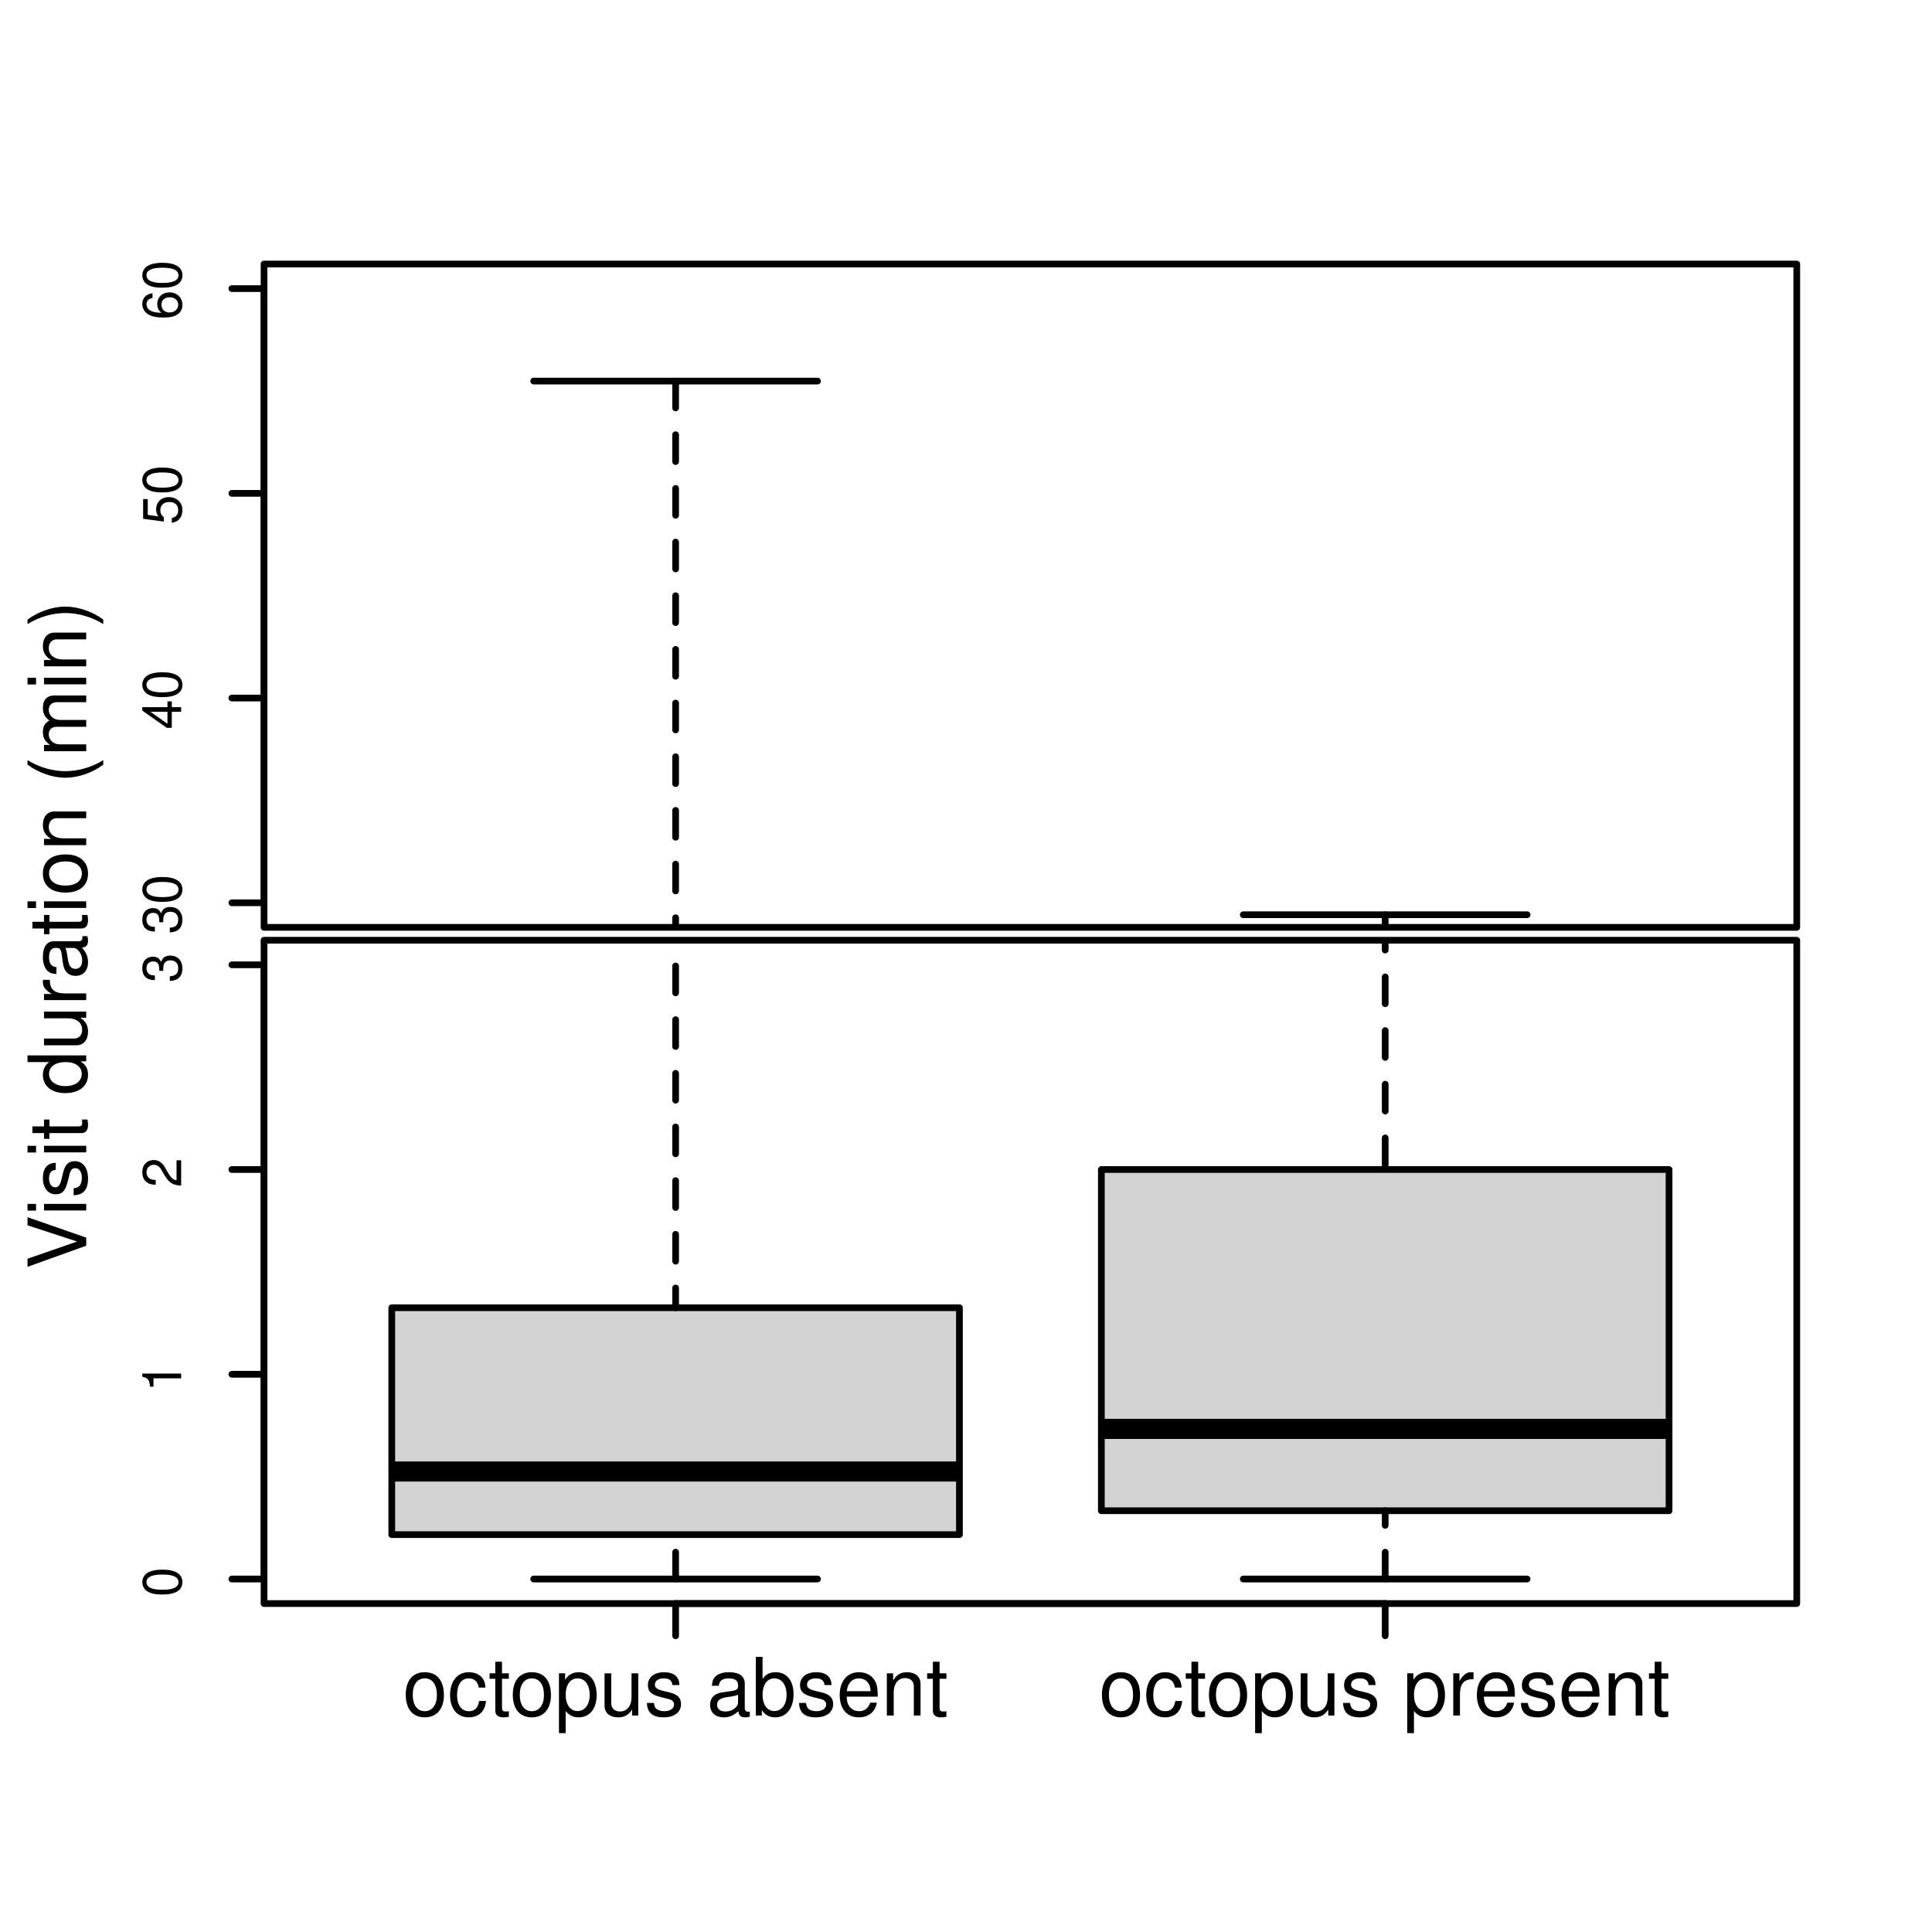
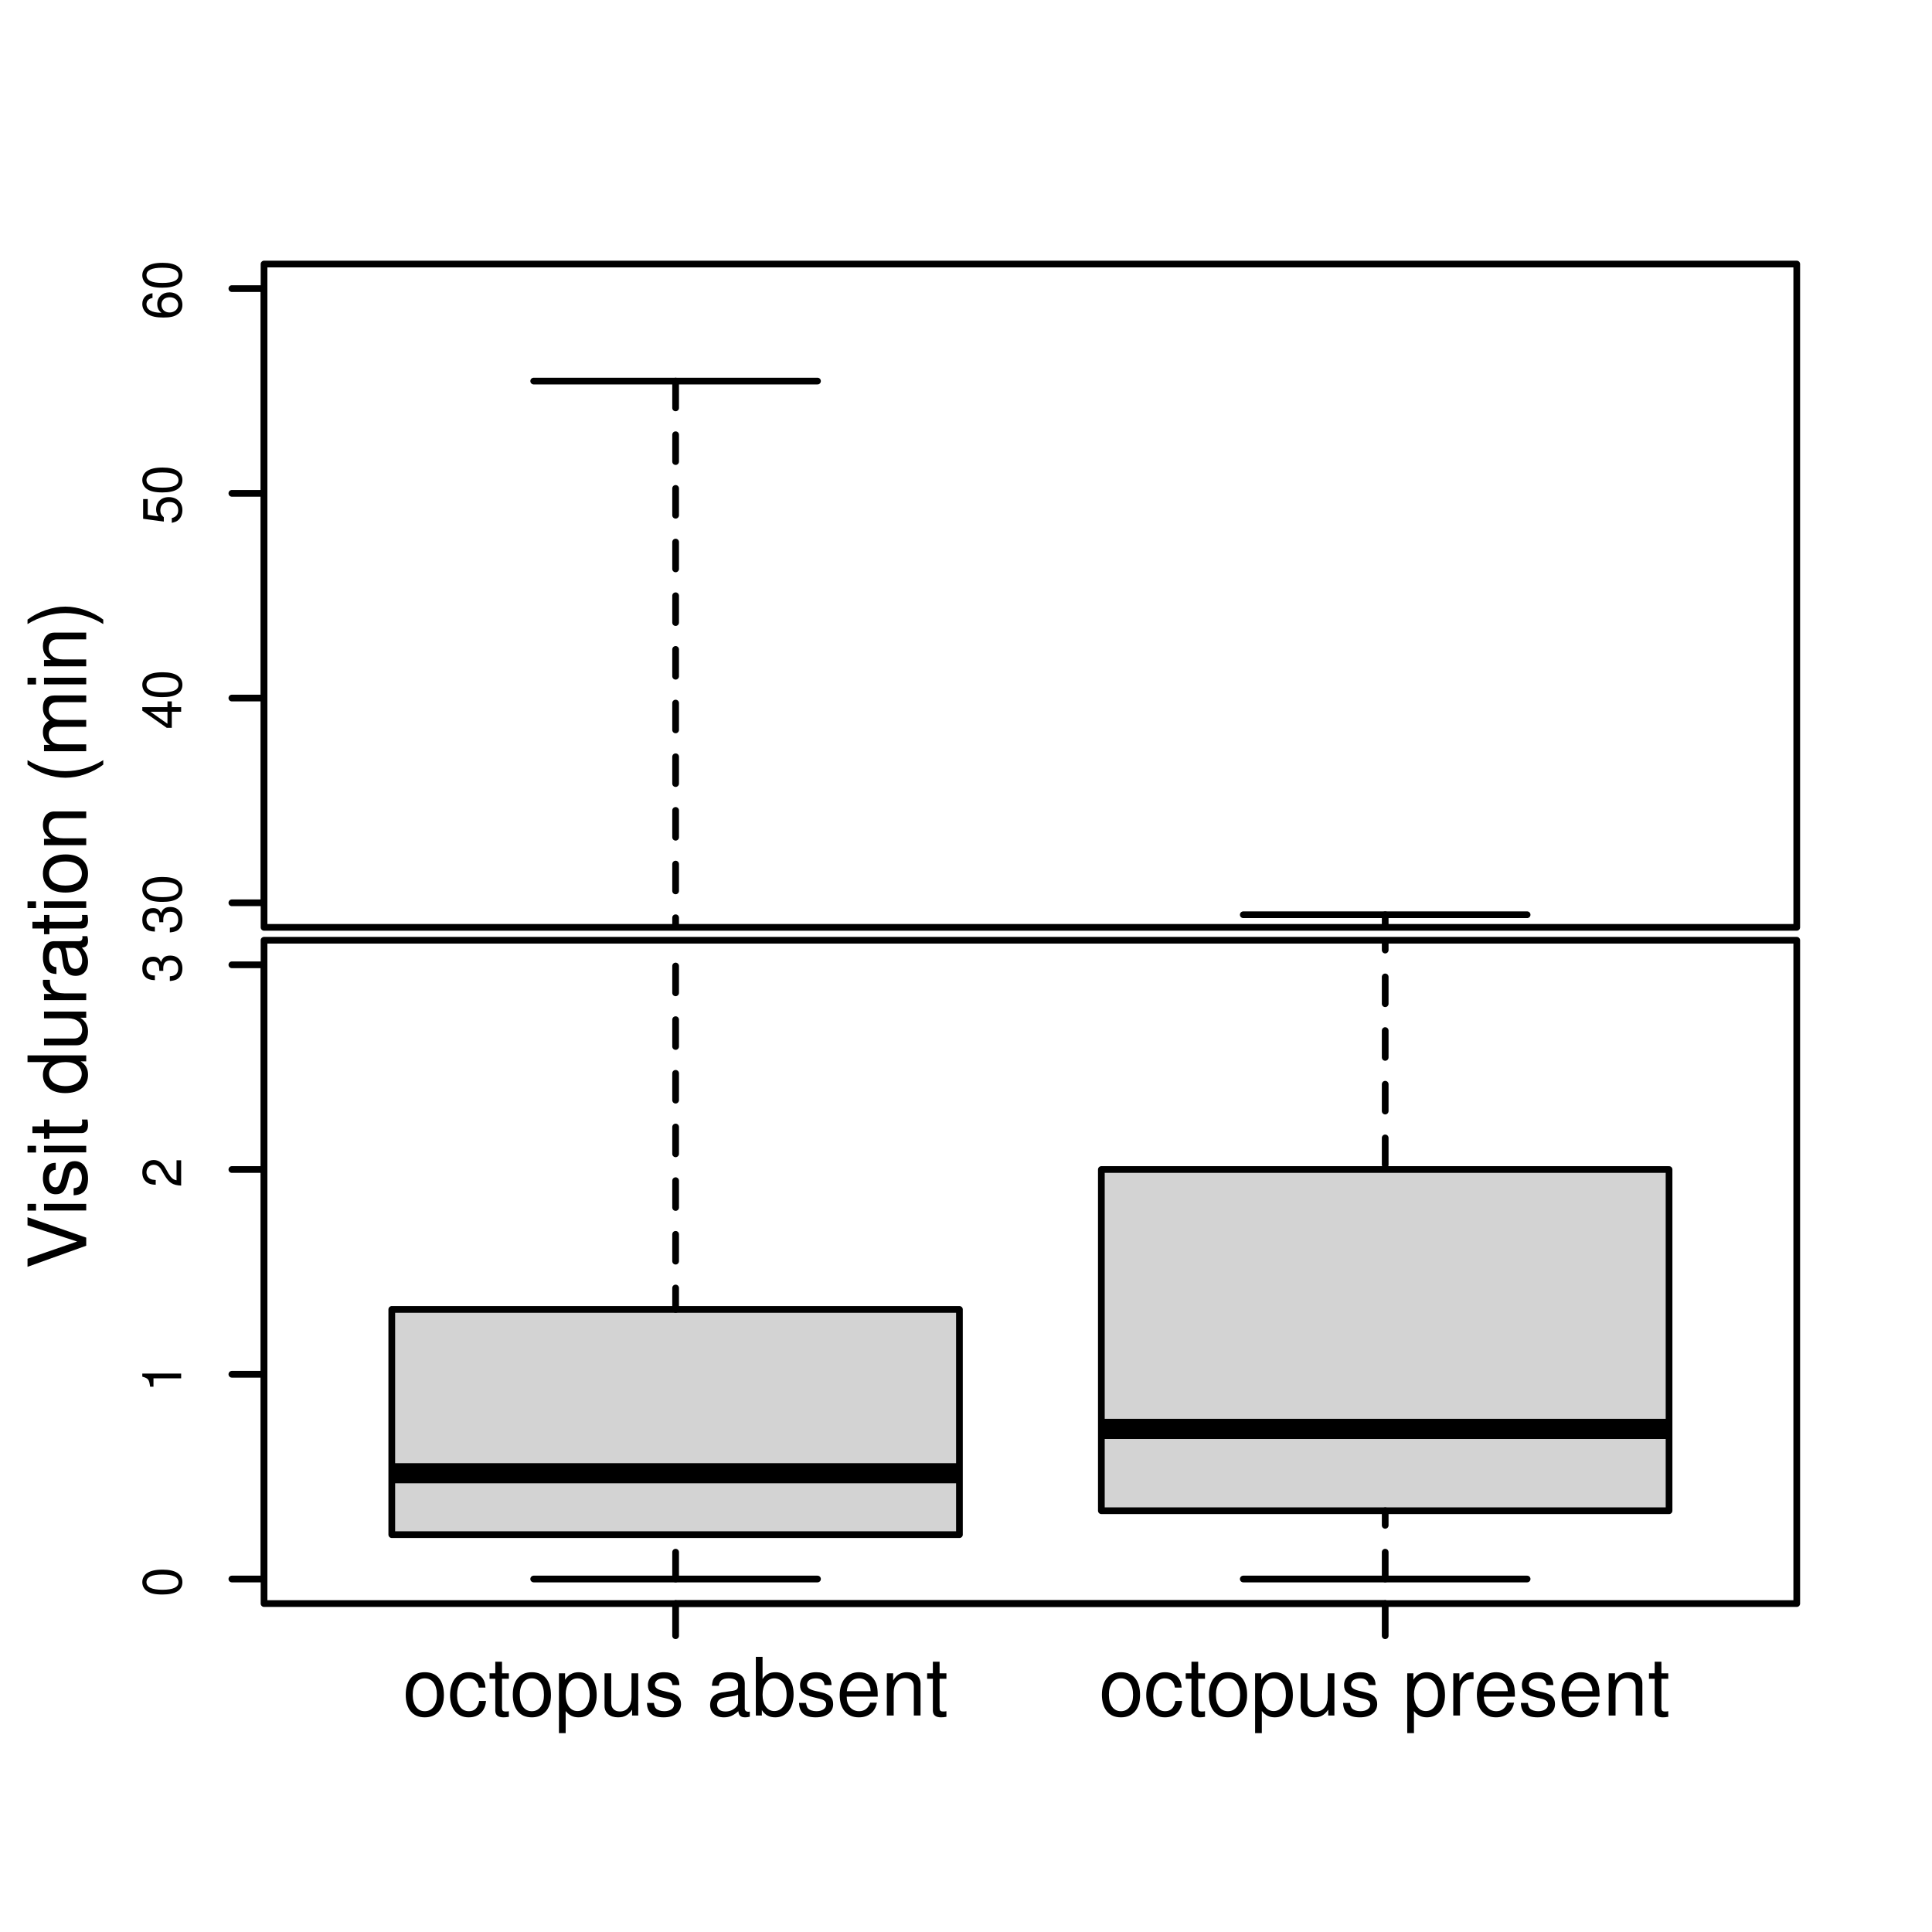
<svg xmlns="http://www.w3.org/2000/svg" xmlns:xlink="http://www.w3.org/1999/xlink" width="216pt" height="216pt" viewBox="0 0 216 216" version="1.1">
  <defs>
    <g>
      <symbol overflow="visible" id="glyph0-0">
        <path style="stroke:none;" d="" />
      </symbol>
      <symbol overflow="visible" id="glyph0-1">
        <path style="stroke:none;" d="M -2 -1.328 L -2 -1.609 C -2 -2.188 -1.734 -2.5 -1.203 -2.5 C -0.656 -2.5 -0.328 -2.172 -0.328 -1.625 C -0.328 -1.031 -0.625 -0.75 -1.266 -0.719 L -1.266 -0.188 C -0.906 -0.219 -0.688 -0.281 -0.484 -0.375 C -0.078 -0.594 0.141 -1.016 0.141 -1.594 C 0.141 -2.469 -0.391 -3.031 -1.219 -3.031 C -1.766 -3.031 -2.062 -2.828 -2.25 -2.312 C -2.406 -2.719 -2.703 -2.906 -3.141 -2.906 C -3.891 -2.906 -4.344 -2.422 -4.344 -1.609 C -4.344 -0.75 -3.859 -0.297 -2.938 -0.281 L -2.938 -0.812 C -3.203 -0.812 -3.359 -0.844 -3.484 -0.906 C -3.734 -1.031 -3.875 -1.297 -3.875 -1.625 C -3.875 -2.094 -3.594 -2.375 -3.125 -2.375 C -2.812 -2.375 -2.641 -2.266 -2.531 -2.031 C -2.469 -1.891 -2.453 -1.688 -2.438 -1.328 Z M -2 -1.328 " />
      </symbol>
      <symbol overflow="visible" id="glyph0-2">
        <path style="stroke:none;" d="M -4.344 -1.656 C -4.344 -1.25 -4.156 -0.891 -3.859 -0.672 C -3.484 -0.391 -2.906 -0.266 -2.094 -0.266 C -0.641 -0.266 0.141 -0.734 0.141 -1.656 C 0.141 -2.547 -0.641 -3.047 -2.062 -3.047 C -2.906 -3.047 -3.469 -2.906 -3.859 -2.625 C -4.156 -2.406 -4.344 -2.047 -4.344 -1.656 Z M -3.875 -1.656 C -3.875 -2.219 -3.281 -2.5 -2.109 -2.5 C -0.875 -2.5 -0.297 -2.219 -0.297 -1.641 C -0.297 -1.078 -0.906 -0.797 -2.094 -0.797 C -3.281 -0.797 -3.875 -1.078 -3.875 -1.656 Z M -3.875 -1.656 " />
      </symbol>
      <symbol overflow="visible" id="glyph0-3">
        <path style="stroke:none;" d="M -1.047 -1.969 L 0 -1.969 L 0 -2.484 L -1.047 -2.484 L -1.047 -3.125 L -1.531 -3.125 L -1.531 -2.484 L -4.344 -2.484 L -4.344 -2.094 L -1.609 -0.172 L -1.047 -0.172 Z M -1.531 -1.969 L -1.531 -0.625 L -3.438 -1.969 Z M -1.531 -1.969 " />
      </symbol>
      <symbol overflow="visible" id="glyph0-4">
        <path style="stroke:none;" d="M -4.25 -2.859 L -4.25 -0.656 L -1.938 -0.344 L -1.938 -0.828 C -2.234 -1.078 -2.328 -1.281 -2.328 -1.609 C -2.328 -2.188 -1.938 -2.531 -1.312 -2.531 C -0.703 -2.531 -0.328 -2.188 -0.328 -1.609 C -0.328 -1.141 -0.562 -0.859 -1.047 -0.734 L -1.047 -0.203 C -0.703 -0.281 -0.531 -0.344 -0.375 -0.469 C -0.047 -0.703 0.141 -1.141 0.141 -1.625 C 0.141 -2.484 -0.484 -3.078 -1.391 -3.078 C -2.219 -3.078 -2.797 -2.516 -2.797 -1.703 C -2.797 -1.406 -2.719 -1.156 -2.547 -0.922 L -3.734 -1.094 L -3.734 -2.859 Z M -4.25 -2.859 " />
      </symbol>
      <symbol overflow="visible" id="glyph0-5">
        <path style="stroke:none;" d="M -3.203 -2.984 C -3.922 -2.891 -4.344 -2.438 -4.344 -1.781 C -4.344 -1.312 -4.109 -0.891 -3.719 -0.641 C -3.297 -0.375 -2.766 -0.266 -1.984 -0.266 C -1.25 -0.266 -0.781 -0.359 -0.406 -0.625 C -0.047 -0.844 0.141 -1.219 0.141 -1.688 C 0.141 -2.5 -0.469 -3.078 -1.312 -3.078 C -2.109 -3.078 -2.672 -2.531 -2.672 -1.781 C -2.672 -1.359 -2.516 -1.031 -2.203 -0.797 C -3.281 -0.797 -3.875 -1.141 -3.875 -1.75 C -3.875 -2.125 -3.625 -2.375 -3.203 -2.453 Z M -2.203 -1.703 C -2.203 -2.219 -1.844 -2.531 -1.266 -2.531 C -0.719 -2.531 -0.328 -2.172 -0.328 -1.688 C -0.328 -1.203 -0.75 -0.828 -1.297 -0.828 C -1.844 -0.828 -2.203 -1.188 -2.203 -1.703 Z M -2.203 -1.703 " />
      </symbol>
      <symbol overflow="visible" id="glyph0-6">
        <path style="stroke:none;" d="M -3.094 -1.547 L 0 -1.547 L 0 -2.078 L -4.344 -2.078 L -4.344 -1.734 C -3.672 -1.547 -3.578 -1.422 -3.469 -0.609 L -3.094 -0.609 Z M -3.094 -1.547 " />
      </symbol>
      <symbol overflow="visible" id="glyph0-7">
        <path style="stroke:none;" d="M -0.516 -3.031 L -0.516 -0.797 C -0.875 -0.859 -1.109 -1.047 -1.422 -1.562 L -1.766 -2.172 C -2.094 -2.766 -2.531 -3.062 -3.078 -3.062 C -3.438 -3.062 -3.766 -2.922 -4 -2.672 C -4.234 -2.422 -4.344 -2.109 -4.344 -1.703 C -4.344 -1.156 -4.141 -0.766 -3.781 -0.531 C -3.547 -0.375 -3.281 -0.312 -2.844 -0.297 L -2.844 -0.828 C -3.125 -0.844 -3.312 -0.875 -3.453 -0.953 C -3.719 -1.094 -3.875 -1.375 -3.875 -1.688 C -3.875 -2.172 -3.531 -2.531 -3.062 -2.531 C -2.719 -2.531 -2.406 -2.328 -2.203 -1.953 L -1.875 -1.391 C -1.359 -0.516 -0.953 -0.25 0 -0.203 L 0 -3.031 Z M -0.516 -3.031 " />
      </symbol>
      <symbol overflow="visible" id="glyph1-0">
        <path style="stroke:none;" d="" />
      </symbol>
      <symbol overflow="visible" id="glyph1-1">
        <path style="stroke:none;" d="M 2.453 -4.844 C 1.109 -4.844 0.328 -3.906 0.328 -2.328 C 0.328 -0.734 1.109 0.203 2.453 0.203 C 3.781 0.203 4.594 -0.734 4.594 -2.281 C 4.594 -3.922 3.812 -4.844 2.453 -4.844 Z M 2.453 -4.156 C 3.297 -4.156 3.812 -3.469 3.812 -2.297 C 3.812 -1.172 3.281 -0.484 2.453 -0.484 C 1.625 -0.484 1.109 -1.172 1.109 -2.328 C 1.109 -3.469 1.625 -4.156 2.453 -4.156 Z M 2.453 -4.156 " />
      </symbol>
      <symbol overflow="visible" id="glyph1-2">
        <path style="stroke:none;" d="M 4.234 -3.125 C 4.203 -3.594 4.109 -3.891 3.922 -4.156 C 3.594 -4.594 3.031 -4.844 2.375 -4.844 C 1.094 -4.844 0.281 -3.844 0.281 -2.281 C 0.281 -0.75 1.094 0.203 2.359 0.203 C 3.484 0.203 4.203 -0.469 4.297 -1.625 L 3.531 -1.625 C 3.406 -0.859 3.031 -0.484 2.391 -0.484 C 1.562 -0.484 1.062 -1.156 1.062 -2.281 C 1.062 -3.453 1.547 -4.156 2.359 -4.156 C 3 -4.156 3.391 -3.781 3.484 -3.125 Z M 4.234 -3.125 " />
      </symbol>
      <symbol overflow="visible" id="glyph1-3">
        <path style="stroke:none;" d="M 2.281 -4.719 L 1.516 -4.719 L 1.516 -6.016 L 0.766 -6.016 L 0.766 -4.719 L 0.125 -4.719 L 0.125 -4.109 L 0.766 -4.109 L 0.766 -0.547 C 0.766 -0.047 1.094 0.203 1.672 0.203 C 1.875 0.203 2.031 0.188 2.281 0.141 L 2.281 -0.484 C 2.172 -0.453 2.078 -0.453 1.922 -0.453 C 1.609 -0.453 1.516 -0.547 1.516 -0.875 L 1.516 -4.109 L 2.281 -4.109 Z M 2.281 -4.719 " />
      </symbol>
      <symbol overflow="visible" id="glyph1-4">
        <path style="stroke:none;" d="M 0.484 1.969 L 1.234 1.969 L 1.234 -0.5 C 1.641 -0.016 2.078 0.203 2.688 0.203 C 3.922 0.203 4.703 -0.781 4.703 -2.281 C 4.703 -3.859 3.938 -4.844 2.688 -4.844 C 2.047 -4.844 1.531 -4.562 1.172 -4 L 1.172 -4.719 L 0.484 -4.719 Z M 2.562 -4.156 C 3.391 -4.156 3.922 -3.422 3.922 -2.297 C 3.922 -1.219 3.375 -0.5 2.562 -0.5 C 1.75 -0.5 1.234 -1.219 1.234 -2.328 C 1.234 -3.422 1.75 -4.156 2.562 -4.156 Z M 2.562 -4.156 " />
      </symbol>
      <symbol overflow="visible" id="glyph1-5">
        <path style="stroke:none;" d="M 4.344 0 L 4.344 -4.719 L 3.594 -4.719 L 3.594 -2.047 C 3.594 -1.078 3.094 -0.453 2.297 -0.453 C 1.703 -0.453 1.328 -0.812 1.328 -1.375 L 1.328 -4.719 L 0.578 -4.719 L 0.578 -1.078 C 0.578 -0.297 1.172 0.203 2.094 0.203 C 2.781 0.203 3.219 -0.031 3.656 -0.656 L 3.656 0 Z M 4.344 0 " />
      </symbol>
      <symbol overflow="visible" id="glyph1-6">
        <path style="stroke:none;" d="M 3.938 -3.406 C 3.938 -4.328 3.328 -4.844 2.234 -4.844 C 1.141 -4.844 0.422 -4.281 0.422 -3.406 C 0.422 -2.672 0.797 -2.328 1.922 -2.047 L 2.625 -1.875 C 3.141 -1.75 3.344 -1.562 3.344 -1.234 C 3.344 -0.781 2.906 -0.484 2.25 -0.484 C 1.844 -0.484 1.5 -0.609 1.312 -0.797 C 1.203 -0.938 1.141 -1.078 1.094 -1.406 L 0.312 -1.406 C 0.344 -0.312 0.953 0.203 2.188 0.203 C 3.375 0.203 4.125 -0.375 4.125 -1.281 C 4.125 -1.984 3.734 -2.375 2.797 -2.594 L 2.078 -2.766 C 1.469 -2.922 1.203 -3.109 1.203 -3.453 C 1.203 -3.891 1.594 -4.156 2.203 -4.156 C 2.812 -4.156 3.125 -3.891 3.156 -3.406 Z M 3.938 -3.406 " />
      </symbol>
      <symbol overflow="visible" id="glyph1-7">
        <path style="stroke:none;" d="" />
      </symbol>
      <symbol overflow="visible" id="glyph1-8">
        <path style="stroke:none;" d="M 4.812 -0.438 C 4.734 -0.422 4.703 -0.422 4.656 -0.422 C 4.391 -0.422 4.25 -0.562 4.25 -0.797 L 4.25 -3.562 C 4.25 -4.406 3.641 -4.844 2.469 -4.844 C 1.781 -4.844 1.234 -4.656 0.906 -4.297 C 0.688 -4.062 0.609 -3.781 0.578 -3.328 L 1.344 -3.328 C 1.406 -3.891 1.75 -4.156 2.453 -4.156 C 3.125 -4.156 3.5 -3.906 3.5 -3.453 L 3.5 -3.266 C 3.484 -2.938 3.328 -2.812 2.719 -2.734 C 1.656 -2.594 1.5 -2.562 1.203 -2.453 C 0.656 -2.219 0.375 -1.797 0.375 -1.188 C 0.375 -0.328 0.969 0.203 1.922 0.203 C 2.516 0.203 3 0 3.531 -0.484 C 3.578 0 3.812 0.203 4.297 0.203 C 4.469 0.203 4.562 0.188 4.812 0.125 Z M 3.5 -1.484 C 3.5 -1.234 3.422 -1.078 3.203 -0.875 C 2.891 -0.594 2.531 -0.453 2.094 -0.453 C 1.5 -0.453 1.156 -0.734 1.156 -1.203 C 1.156 -1.703 1.484 -1.953 2.297 -2.062 C 3.094 -2.172 3.25 -2.219 3.5 -2.328 Z M 3.5 -1.484 " />
      </symbol>
      <symbol overflow="visible" id="glyph1-9">
        <path style="stroke:none;" d="M 0.484 -6.562 L 0.484 0 L 1.156 0 L 1.156 -0.609 C 1.516 -0.047 2 0.203 2.656 0.203 C 3.891 0.203 4.703 -0.812 4.703 -2.375 C 4.703 -3.906 3.938 -4.844 2.688 -4.844 C 2.047 -4.844 1.578 -4.609 1.234 -4.078 L 1.234 -6.562 Z M 2.547 -4.156 C 3.391 -4.156 3.922 -3.422 3.922 -2.297 C 3.922 -1.219 3.359 -0.5 2.547 -0.5 C 1.75 -0.5 1.234 -1.219 1.234 -2.328 C 1.234 -3.422 1.75 -4.156 2.547 -4.156 Z M 2.547 -4.156 " />
      </symbol>
      <symbol overflow="visible" id="glyph1-10">
        <path style="stroke:none;" d="M 4.609 -2.109 C 4.609 -2.828 4.562 -3.266 4.422 -3.609 C 4.125 -4.391 3.406 -4.844 2.516 -4.844 C 1.203 -4.844 0.359 -3.859 0.359 -2.297 C 0.359 -0.734 1.172 0.203 2.5 0.203 C 3.578 0.203 4.328 -0.406 4.516 -1.438 L 3.766 -1.438 C 3.562 -0.812 3.125 -0.484 2.531 -0.484 C 2.047 -0.484 1.641 -0.703 1.391 -1.094 C 1.219 -1.375 1.156 -1.641 1.141 -2.109 Z M 1.156 -2.719 C 1.219 -3.594 1.75 -4.156 2.516 -4.156 C 3.281 -4.156 3.812 -3.562 3.812 -2.719 Z M 1.156 -2.719 " />
      </symbol>
      <symbol overflow="visible" id="glyph1-11">
        <path style="stroke:none;" d="M 0.625 -4.719 L 0.625 0 L 1.391 0 L 1.391 -2.594 C 1.391 -3.562 1.891 -4.188 2.656 -4.188 C 3.266 -4.188 3.641 -3.828 3.641 -3.266 L 3.641 0 L 4.391 0 L 4.391 -3.562 C 4.391 -4.344 3.797 -4.844 2.891 -4.844 C 2.188 -4.844 1.734 -4.578 1.328 -3.922 L 1.328 -4.719 Z M 0.625 -4.719 " />
      </symbol>
      <symbol overflow="visible" id="glyph1-12">
        <path style="stroke:none;" d="M 0.625 -4.719 L 0.625 0 L 1.375 0 L 1.375 -2.453 C 1.391 -3.578 1.859 -4.094 2.891 -4.062 L 2.891 -4.828 C 2.766 -4.844 2.688 -4.844 2.594 -4.844 C 2.109 -4.844 1.75 -4.562 1.312 -3.859 L 1.312 -4.719 Z M 0.625 -4.719 " />
      </symbol>
      <symbol overflow="visible" id="glyph2-0">
        <path style="stroke:none;" d="" />
      </symbol>
      <symbol overflow="visible" id="glyph2-1">
        <path style="stroke:none;" d="M 0 -3.531 L -6.562 -5.812 L -6.562 -4.906 L -1.016 -3.094 L -6.562 -1.172 L -6.562 -0.266 L 0 -2.625 Z M 0 -3.531 " />
      </symbol>
      <symbol overflow="visible" id="glyph2-2">
        <path style="stroke:none;" d="M -4.719 -1.344 L -4.719 -0.609 L 0 -0.609 L 0 -1.344 Z M -6.562 -1.344 L -6.562 -0.594 L -5.609 -0.594 L -5.609 -1.344 Z M -6.562 -1.344 " />
      </symbol>
      <symbol overflow="visible" id="glyph2-3">
        <path style="stroke:none;" d="M -3.406 -3.938 C -4.328 -3.938 -4.844 -3.328 -4.844 -2.234 C -4.844 -1.141 -4.281 -0.422 -3.406 -0.422 C -2.672 -0.422 -2.328 -0.797 -2.047 -1.922 L -1.875 -2.625 C -1.75 -3.141 -1.562 -3.344 -1.234 -3.344 C -0.781 -3.344 -0.484 -2.906 -0.484 -2.25 C -0.484 -1.844 -0.609 -1.5 -0.797 -1.312 C -0.938 -1.203 -1.078 -1.141 -1.406 -1.094 L -1.406 -0.312 C -0.312 -0.344 0.203 -0.953 0.203 -2.188 C 0.203 -3.375 -0.375 -4.125 -1.281 -4.125 C -1.984 -4.125 -2.375 -3.734 -2.594 -2.797 L -2.766 -2.078 C -2.922 -1.469 -3.109 -1.203 -3.453 -1.203 C -3.891 -1.203 -4.156 -1.594 -4.156 -2.203 C -4.156 -2.812 -3.891 -3.125 -3.406 -3.156 Z M -3.406 -3.938 " />
      </symbol>
      <symbol overflow="visible" id="glyph2-4">
        <path style="stroke:none;" d="M -4.719 -2.281 L -4.719 -1.516 L -6.016 -1.516 L -6.016 -0.766 L -4.719 -0.766 L -4.719 -0.125 L -4.109 -0.125 L -4.109 -0.766 L -0.547 -0.766 C -0.047 -0.766 0.203 -1.094 0.203 -1.672 C 0.203 -1.875 0.188 -2.031 0.141 -2.281 L -0.484 -2.281 C -0.453 -2.172 -0.453 -2.078 -0.453 -1.922 C -0.453 -1.609 -0.547 -1.516 -0.875 -1.516 L -4.109 -1.516 L -4.109 -2.281 Z M -4.719 -2.281 " />
      </symbol>
      <symbol overflow="visible" id="glyph2-5">
        <path style="stroke:none;" d="" />
      </symbol>
      <symbol overflow="visible" id="glyph2-6">
        <path style="stroke:none;" d="M -6.562 -4.453 L -6.562 -3.703 L -4.125 -3.703 C -4.594 -3.391 -4.844 -2.891 -4.844 -2.266 C -4.844 -1.031 -3.875 -0.234 -2.359 -0.234 C -0.781 -0.234 0.203 -1.016 0.203 -2.281 C 0.203 -2.938 -0.031 -3.391 -0.625 -3.781 L 0 -3.781 L 0 -4.453 Z M -4.156 -2.391 C -4.156 -3.188 -3.438 -3.703 -2.297 -3.703 C -1.219 -3.703 -0.5 -3.188 -0.5 -2.391 C -0.5 -1.562 -1.219 -1.016 -2.328 -1.016 C -3.422 -1.016 -4.156 -1.562 -4.156 -2.391 Z M -4.156 -2.391 " />
      </symbol>
      <symbol overflow="visible" id="glyph2-7">
        <path style="stroke:none;" d="M 0 -4.344 L -4.719 -4.344 L -4.719 -3.594 L -2.047 -3.594 C -1.078 -3.594 -0.453 -3.094 -0.453 -2.297 C -0.453 -1.703 -0.812 -1.328 -1.375 -1.328 L -4.719 -1.328 L -4.719 -0.578 L -1.078 -0.578 C -0.297 -0.578 0.203 -1.172 0.203 -2.094 C 0.203 -2.781 -0.031 -3.219 -0.656 -3.656 L 0 -3.656 Z M 0 -4.344 " />
      </symbol>
      <symbol overflow="visible" id="glyph2-8">
        <path style="stroke:none;" d="M -4.719 -0.625 L 0 -0.625 L 0 -1.375 L -2.453 -1.375 C -3.578 -1.391 -4.094 -1.859 -4.062 -2.891 L -4.828 -2.891 C -4.844 -2.766 -4.844 -2.688 -4.844 -2.594 C -4.844 -2.109 -4.562 -1.75 -3.859 -1.312 L -4.719 -1.312 Z M -4.719 -0.625 " />
      </symbol>
      <symbol overflow="visible" id="glyph2-9">
        <path style="stroke:none;" d="M -0.438 -4.812 C -0.422 -4.734 -0.422 -4.703 -0.422 -4.656 C -0.422 -4.391 -0.562 -4.25 -0.797 -4.25 L -3.562 -4.25 C -4.406 -4.25 -4.844 -3.641 -4.844 -2.469 C -4.844 -1.781 -4.656 -1.234 -4.297 -0.906 C -4.062 -0.688 -3.781 -0.609 -3.328 -0.578 L -3.328 -1.344 C -3.891 -1.406 -4.156 -1.75 -4.156 -2.453 C -4.156 -3.125 -3.906 -3.5 -3.453 -3.5 L -3.266 -3.5 C -2.938 -3.484 -2.812 -3.328 -2.734 -2.719 C -2.594 -1.656 -2.562 -1.5 -2.453 -1.203 C -2.219 -0.656 -1.797 -0.375 -1.188 -0.375 C -0.328 -0.375 0.203 -0.969 0.203 -1.922 C 0.203 -2.516 0 -3 -0.484 -3.531 C 0 -3.578 0.203 -3.812 0.203 -4.297 C 0.203 -4.469 0.188 -4.562 0.125 -4.812 Z M -1.484 -3.5 C -1.234 -3.5 -1.078 -3.422 -0.875 -3.203 C -0.594 -2.891 -0.453 -2.531 -0.453 -2.094 C -0.453 -1.5 -0.734 -1.156 -1.203 -1.156 C -1.703 -1.156 -1.953 -1.484 -2.062 -2.297 C -2.172 -3.094 -2.219 -3.25 -2.328 -3.5 Z M -1.484 -3.5 " />
      </symbol>
      <symbol overflow="visible" id="glyph2-10">
        <path style="stroke:none;" d="M -4.844 -2.453 C -4.844 -1.109 -3.906 -0.328 -2.328 -0.328 C -0.734 -0.328 0.203 -1.109 0.203 -2.453 C 0.203 -3.781 -0.734 -4.594 -2.281 -4.594 C -3.922 -4.594 -4.844 -3.812 -4.844 -2.453 Z M -4.156 -2.453 C -4.156 -3.297 -3.469 -3.812 -2.297 -3.812 C -1.172 -3.812 -0.484 -3.281 -0.484 -2.453 C -0.484 -1.625 -1.172 -1.109 -2.328 -1.109 C -3.469 -1.109 -4.156 -1.625 -4.156 -2.453 Z M -4.156 -2.453 " />
      </symbol>
      <symbol overflow="visible" id="glyph2-11">
        <path style="stroke:none;" d="M -4.719 -0.625 L 0 -0.625 L 0 -1.391 L -2.594 -1.391 C -3.562 -1.391 -4.188 -1.891 -4.188 -2.656 C -4.188 -3.266 -3.828 -3.641 -3.266 -3.641 L 0 -3.641 L 0 -4.391 L -3.562 -4.391 C -4.344 -4.391 -4.844 -3.797 -4.844 -2.891 C -4.844 -2.188 -4.578 -1.734 -3.922 -1.328 L -4.719 -1.328 Z M -4.719 -0.625 " />
      </symbol>
      <symbol overflow="visible" id="glyph2-12">
        <path style="stroke:none;" d="M -6.562 -2.125 C -5.375 -1.219 -3.75 -0.656 -2.328 -0.656 C -0.906 -0.656 0.734 -1.219 1.906 -2.125 L 1.906 -2.625 C 0.625 -1.828 -0.891 -1.391 -2.328 -1.391 C -3.766 -1.391 -5.281 -1.828 -6.562 -2.625 Z M -6.562 -2.125 " />
      </symbol>
      <symbol overflow="visible" id="glyph2-13">
        <path style="stroke:none;" d="M -4.719 -0.625 L 0 -0.625 L 0 -1.391 L -2.969 -1.391 C -3.641 -1.391 -4.188 -1.875 -4.188 -2.5 C -4.188 -3.047 -3.859 -3.359 -3.25 -3.359 L 0 -3.359 L 0 -4.125 L -2.969 -4.125 C -3.641 -4.125 -4.188 -4.609 -4.188 -5.234 C -4.188 -5.781 -3.844 -6.109 -3.25 -6.109 L 0 -6.109 L 0 -6.859 L -3.531 -6.859 C -4.391 -6.859 -4.844 -6.375 -4.844 -5.484 C -4.844 -4.859 -4.656 -4.484 -4.125 -4.047 C -4.641 -3.766 -4.844 -3.391 -4.844 -2.766 C -4.844 -2.141 -4.609 -1.719 -4.047 -1.328 L -4.719 -1.328 Z M -4.719 -0.625 " />
      </symbol>
      <symbol overflow="visible" id="glyph2-14">
        <path style="stroke:none;" d="M 1.906 -0.844 C 0.734 -1.734 -0.906 -2.297 -2.328 -2.297 C -3.75 -2.297 -5.375 -1.734 -6.562 -0.844 L -6.562 -0.344 C -5.281 -1.141 -3.766 -1.578 -2.328 -1.578 C -0.891 -1.578 0.625 -1.141 1.906 -0.344 Z M 1.906 -0.844 " />
      </symbol>
    </g>
    <clipPath id="clip1">
      <path d="M 75 42 L 76 42 L 76 103.68 L 75 103.68 Z M 75 42 " />
    </clipPath>
    <clipPath id="clip2">
      <path d="M 154 101 L 156 101 L 156 103.68 L 154 103.68 Z M 154 101 " />
    </clipPath>
    <clipPath id="clip3">
      <path d="M 75 105.121 L 76 105.121 L 76 147 L 75 147 Z M 75 105.121 " />
    </clipPath>
    <clipPath id="clip4">
      <path d="M 154 105.121 L 156 105.121 L 156 132 L 154 132 Z M 154 105.121 " />
    </clipPath>
  </defs>
  <g id="surface247">
    <rect x="0" y="0" width="216" height="216" style="fill:rgb(100%,100%,100%);fill-opacity:1;stroke:none;" />
    <g clip-path="url(#clip1)" clip-rule="nonzero">
-       <path style="fill:none;stroke-width:0.75;stroke-linecap:round;stroke-linejoin:round;stroke:rgb(0%,0%,0%);stroke-opacity:1;stroke-dasharray:3,3;stroke-miterlimit:10;" d="M 75.535 42.605 L 75.535 166.566 " />
+       <path style="fill:none;stroke-width:0.75;stroke-linecap:round;stroke-linejoin:round;stroke:rgb(0%,0%,0%);stroke-opacity:1;stroke-dasharray:3,3;stroke-miterlimit:10;" d="M 75.535 42.605 L 75.535 166.586 " />
    </g>
    <path style="fill:none;stroke-width:0.75;stroke-linecap:round;stroke-linejoin:round;stroke:rgb(0%,0%,0%);stroke-opacity:1;stroke-miterlimit:10;" d="M 59.668 42.605 L 91.398 42.605 " />
    <g clip-path="url(#clip2)" clip-rule="nonzero">
      <path style="fill:none;stroke-width:0.75;stroke-linecap:round;stroke-linejoin:round;stroke:rgb(0%,0%,0%);stroke-opacity:1;stroke-dasharray:3,3;stroke-miterlimit:10;" d="M 154.867 102.27 L 154.867 165.023 " />
    </g>
    <path style="fill:none;stroke-width:0.75;stroke-linecap:round;stroke-linejoin:round;stroke:rgb(0%,0%,0%);stroke-opacity:1;stroke-miterlimit:10;" d="M 139 102.27 L 170.734 102.27 " />
    <path style="fill:none;stroke-width:0.75;stroke-linecap:round;stroke-linejoin:round;stroke:rgb(0%,0%,0%);stroke-opacity:1;stroke-miterlimit:10;" d="M 29.52 100.934 L 29.52 32.266 " />
    <path style="fill:none;stroke-width:0.75;stroke-linecap:round;stroke-linejoin:round;stroke:rgb(0%,0%,0%);stroke-opacity:1;stroke-miterlimit:10;" d="M 29.52 100.934 L 25.922 100.934 " />
    <path style="fill:none;stroke-width:0.75;stroke-linecap:round;stroke-linejoin:round;stroke:rgb(0%,0%,0%);stroke-opacity:1;stroke-miterlimit:10;" d="M 29.52 78.043 L 25.922 78.043 " />
    <path style="fill:none;stroke-width:0.75;stroke-linecap:round;stroke-linejoin:round;stroke:rgb(0%,0%,0%);stroke-opacity:1;stroke-miterlimit:10;" d="M 29.52 55.156 L 25.922 55.156 " />
    <path style="fill:none;stroke-width:0.75;stroke-linecap:round;stroke-linejoin:round;stroke:rgb(0%,0%,0%);stroke-opacity:1;stroke-miterlimit:10;" d="M 29.52 32.266 L 25.922 32.266 " />
    <g style="fill:rgb(0%,0%,0%);fill-opacity:1;">
      <use xlink:href="#glyph0-1" x="20.253" y="104.434" />
      <use xlink:href="#glyph0-2" x="20.253" y="101.098" />
    </g>
    <g style="fill:rgb(0%,0%,0%);fill-opacity:1;">
      <use xlink:href="#glyph0-3" x="20.253" y="81.543" />
      <use xlink:href="#glyph0-2" x="20.253" y="78.207" />
    </g>
    <g style="fill:rgb(0%,0%,0%);fill-opacity:1;">
      <use xlink:href="#glyph0-4" x="20.253" y="58.656" />
      <use xlink:href="#glyph0-2" x="20.253" y="55.32" />
    </g>
    <g style="fill:rgb(0%,0%,0%);fill-opacity:1;">
      <use xlink:href="#glyph0-5" x="20.253" y="35.766" />
      <use xlink:href="#glyph0-2" x="20.253" y="32.43" />
    </g>
    <path style="fill:none;stroke-width:0.75;stroke-linecap:round;stroke-linejoin:round;stroke:rgb(0%,0%,0%);stroke-opacity:1;stroke-miterlimit:10;" d="M 29.52 103.68 L 200.879 103.68 L 200.879 29.52 L 29.52 29.52 Z M 29.52 103.68 " />
-     <path style=" stroke:none;fill-rule:nonzero;fill:rgb(82.745%,82.745%,82.745%);fill-opacity:1;" d="M 43.801 171.574 L 107.266 171.574 L 107.266 146.207 L 43.801 146.207 Z M 43.801 171.574 " />
-     <path style="fill:none;stroke-width:2.25;stroke-linecap:butt;stroke-linejoin:round;stroke:rgb(0%,0%,0%);stroke-opacity:1;stroke-miterlimit:10;" d="M 43.801 164.516 L 107.266 164.516 " />
+     <path style=" stroke:none;fill-rule:nonzero;fill:rgb(82.745%,82.745%,82.745%);fill-opacity:1;" d="M 43.801 171.574 L 107.266 171.574 L 107.266 146.395 L 43.801 146.395 Z M 43.801 171.574 " />
+     <path style="fill:none;stroke-width:2.25;stroke-linecap:butt;stroke-linejoin:round;stroke:rgb(0%,0%,0%);stroke-opacity:1;stroke-miterlimit:10;" d="M 43.801 164.707 L 107.266 164.707 " />
    <path style="fill:none;stroke-width:0.75;stroke-linecap:round;stroke-linejoin:round;stroke:rgb(0%,0%,0%);stroke-opacity:1;stroke-dasharray:3,3;stroke-miterlimit:10;" d="M 75.535 176.535 L 75.535 171.574 " />
    <g clip-path="url(#clip3)" clip-rule="nonzero">
-       <path style="fill:none;stroke-width:0.75;stroke-linecap:round;stroke-linejoin:round;stroke:rgb(0%,0%,0%);stroke-opacity:1;stroke-dasharray:3,3;stroke-miterlimit:10;" d="M 75.535 -864 L 75.535 146.207 " />
+       <path style="fill:none;stroke-width:0.75;stroke-linecap:round;stroke-linejoin:round;stroke:rgb(0%,0%,0%);stroke-opacity:1;stroke-dasharray:3,3;stroke-miterlimit:10;" d="M 75.535 -864 L 75.535 146.395 " />
    </g>
    <path style="fill:none;stroke-width:0.75;stroke-linecap:round;stroke-linejoin:round;stroke:rgb(0%,0%,0%);stroke-opacity:1;stroke-miterlimit:10;" d="M 59.668 176.535 L 91.398 176.535 " />
-     <path style="fill:none;stroke-width:0.75;stroke-linecap:round;stroke-linejoin:round;stroke:rgb(0%,0%,0%);stroke-opacity:1;stroke-miterlimit:10;" d="M 43.801 171.574 L 107.266 171.574 L 107.266 146.207 L 43.801 146.207 Z M 43.801 171.574 " />
+     <path style="fill:none;stroke-width:0.75;stroke-linecap:round;stroke-linejoin:round;stroke:rgb(0%,0%,0%);stroke-opacity:1;stroke-miterlimit:10;" d="M 43.801 171.574 L 107.266 171.574 L 107.266 146.395 L 43.801 146.395 Z M 43.801 171.574 " />
    <path style=" stroke:none;fill-rule:nonzero;fill:rgb(82.745%,82.745%,82.745%);fill-opacity:1;" d="M 123.133 168.902 L 186.602 168.902 L 186.602 130.754 L 123.133 130.754 Z M 123.133 168.902 " />
    <path style="fill:none;stroke-width:2.25;stroke-linecap:butt;stroke-linejoin:round;stroke:rgb(0%,0%,0%);stroke-opacity:1;stroke-miterlimit:10;" d="M 123.133 159.75 L 186.602 159.75 " />
    <path style="fill:none;stroke-width:0.75;stroke-linecap:round;stroke-linejoin:round;stroke:rgb(0%,0%,0%);stroke-opacity:1;stroke-dasharray:3,3;stroke-miterlimit:10;" d="M 154.867 176.535 L 154.867 168.902 " />
    <g clip-path="url(#clip4)" clip-rule="nonzero">
      <path style="fill:none;stroke-width:0.75;stroke-linecap:round;stroke-linejoin:round;stroke:rgb(0%,0%,0%);stroke-opacity:1;stroke-dasharray:3,3;stroke-miterlimit:10;" d="M 154.867 -496.781 L 154.867 130.754 " />
    </g>
    <path style="fill:none;stroke-width:0.75;stroke-linecap:round;stroke-linejoin:round;stroke:rgb(0%,0%,0%);stroke-opacity:1;stroke-miterlimit:10;" d="M 139 176.535 L 170.734 176.535 " />
    <path style="fill:none;stroke-width:0.75;stroke-linecap:round;stroke-linejoin:round;stroke:rgb(0%,0%,0%);stroke-opacity:1;stroke-miterlimit:10;" d="M 123.133 168.902 L 186.602 168.902 L 186.602 130.754 L 123.133 130.754 Z M 123.133 168.902 " />
    <path style="fill:none;stroke-width:0.75;stroke-linecap:round;stroke-linejoin:round;stroke:rgb(0%,0%,0%);stroke-opacity:1;stroke-miterlimit:10;" d="M 29.52 176.535 L 29.52 107.867 " />
    <path style="fill:none;stroke-width:0.75;stroke-linecap:round;stroke-linejoin:round;stroke:rgb(0%,0%,0%);stroke-opacity:1;stroke-miterlimit:10;" d="M 29.52 176.535 L 25.922 176.535 " />
    <path style="fill:none;stroke-width:0.75;stroke-linecap:round;stroke-linejoin:round;stroke:rgb(0%,0%,0%);stroke-opacity:1;stroke-miterlimit:10;" d="M 29.52 153.645 L 25.922 153.645 " />
    <path style="fill:none;stroke-width:0.75;stroke-linecap:round;stroke-linejoin:round;stroke:rgb(0%,0%,0%);stroke-opacity:1;stroke-miterlimit:10;" d="M 29.52 130.754 L 25.922 130.754 " />
    <path style="fill:none;stroke-width:0.75;stroke-linecap:round;stroke-linejoin:round;stroke:rgb(0%,0%,0%);stroke-opacity:1;stroke-miterlimit:10;" d="M 29.52 107.867 L 25.922 107.867 " />
    <g style="fill:rgb(0%,0%,0%);fill-opacity:1;">
      <use xlink:href="#glyph0-2" x="20.253" y="178.535" />
    </g>
    <g style="fill:rgb(0%,0%,0%);fill-opacity:1;">
      <use xlink:href="#glyph0-6" x="20.253" y="155.645" />
    </g>
    <g style="fill:rgb(0%,0%,0%);fill-opacity:1;">
      <use xlink:href="#glyph0-7" x="20.253" y="132.754" />
    </g>
    <g style="fill:rgb(0%,0%,0%);fill-opacity:1;">
      <use xlink:href="#glyph0-1" x="20.253" y="109.867" />
    </g>
    <path style="fill:none;stroke-width:0.75;stroke-linecap:round;stroke-linejoin:round;stroke:rgb(0%,0%,0%);stroke-opacity:1;stroke-miterlimit:10;" d="M 75.535 179.281 L 154.867 179.281 " />
    <path style="fill:none;stroke-width:0.75;stroke-linecap:round;stroke-linejoin:round;stroke:rgb(0%,0%,0%);stroke-opacity:1;stroke-miterlimit:10;" d="M 75.535 179.281 L 75.535 182.879 " />
    <path style="fill:none;stroke-width:0.75;stroke-linecap:round;stroke-linejoin:round;stroke:rgb(0%,0%,0%);stroke-opacity:1;stroke-miterlimit:10;" d="M 154.867 179.281 L 154.867 182.879 " />
    <g style="fill:rgb(0%,0%,0%);fill-opacity:1;">
      <use xlink:href="#glyph1-1" x="45.035" y="191.799" />
      <use xlink:href="#glyph1-2" x="50.039" y="191.799" />
      <use xlink:href="#glyph1-3" x="54.609" y="191.799" />
      <use xlink:href="#glyph1-1" x="57.003" y="191.799" />
      <use xlink:href="#glyph1-4" x="62.007" y="191.799" />
      <use xlink:href="#glyph1-5" x="67.011" y="191.799" />
      <use xlink:href="#glyph1-6" x="72.015" y="191.799" />
      <use xlink:href="#glyph1-7" x="76.514" y="191.799" />
      <use xlink:href="#glyph1-8" x="79.016" y="191.799" />
      <use xlink:href="#glyph1-9" x="84.02" y="191.799" />
      <use xlink:href="#glyph1-6" x="89.023" y="191.799" />
      <use xlink:href="#glyph1-10" x="93.522" y="191.799" />
      <use xlink:href="#glyph1-11" x="98.526" y="191.799" />
      <use xlink:href="#glyph1-3" x="103.53" y="191.799" />
    </g>
    <g style="fill:rgb(0%,0%,0%);fill-opacity:1;">
      <use xlink:href="#glyph1-1" x="122.867" y="191.799" />
      <use xlink:href="#glyph1-2" x="127.871" y="191.799" />
      <use xlink:href="#glyph1-3" x="132.441" y="191.799" />
      <use xlink:href="#glyph1-1" x="134.835" y="191.799" />
      <use xlink:href="#glyph1-4" x="139.839" y="191.799" />
      <use xlink:href="#glyph1-5" x="144.843" y="191.799" />
      <use xlink:href="#glyph1-6" x="149.847" y="191.799" />
      <use xlink:href="#glyph1-7" x="154.346" y="191.799" />
      <use xlink:href="#glyph1-4" x="156.848" y="191.799" />
      <use xlink:href="#glyph1-12" x="161.852" y="191.799" />
      <use xlink:href="#glyph1-10" x="164.757" y="191.799" />
      <use xlink:href="#glyph1-6" x="169.725" y="191.799" />
      <use xlink:href="#glyph1-10" x="174.224" y="191.799" />
      <use xlink:href="#glyph1-11" x="179.228" y="191.799" />
      <use xlink:href="#glyph1-3" x="184.231" y="191.799" />
    </g>
    <path style="fill:none;stroke-width:0.75;stroke-linecap:round;stroke-linejoin:round;stroke:rgb(0%,0%,0%);stroke-opacity:1;stroke-miterlimit:10;" d="M 29.52 179.281 L 200.879 179.281 L 200.879 105.121 L 29.52 105.121 Z M 29.52 179.281 " />
    <g style="fill:rgb(0%,0%,0%);fill-opacity:1;">
      <use xlink:href="#glyph2-1" x="9.639" y="141.898" />
      <use xlink:href="#glyph2-2" x="9.639" y="135.941" />
      <use xlink:href="#glyph2-3" x="9.639" y="133.944" />
      <use xlink:href="#glyph2-2" x="9.639" y="129.445" />
      <use xlink:href="#glyph2-4" x="9.639" y="127.448" />
      <use xlink:href="#glyph2-5" x="9.639" y="124.946" />
      <use xlink:href="#glyph2-6" x="9.639" y="122.444" />
      <use xlink:href="#glyph2-7" x="9.639" y="117.44" />
      <use xlink:href="#glyph2-8" x="9.639" y="112.437" />
      <use xlink:href="#glyph2-9" x="9.639" y="109.477" />
      <use xlink:href="#glyph2-4" x="9.639" y="104.572" />
      <use xlink:href="#glyph2-2" x="9.639" y="102.116" />
      <use xlink:href="#glyph2-10" x="9.639" y="100.119" />
      <use xlink:href="#glyph2-11" x="9.639" y="95.115" />
      <use xlink:href="#glyph2-5" x="9.639" y="90.111" />
      <use xlink:href="#glyph2-12" x="9.639" y="87.609" />
      <use xlink:href="#glyph2-13" x="9.639" y="84.613" />
      <use xlink:href="#glyph2-2" x="9.639" y="77.117" />
      <use xlink:href="#glyph2-11" x="9.639" y="75.12" />
      <use xlink:href="#glyph2-14" x="9.639" y="70.116" />
    </g>
  </g>
</svg>
